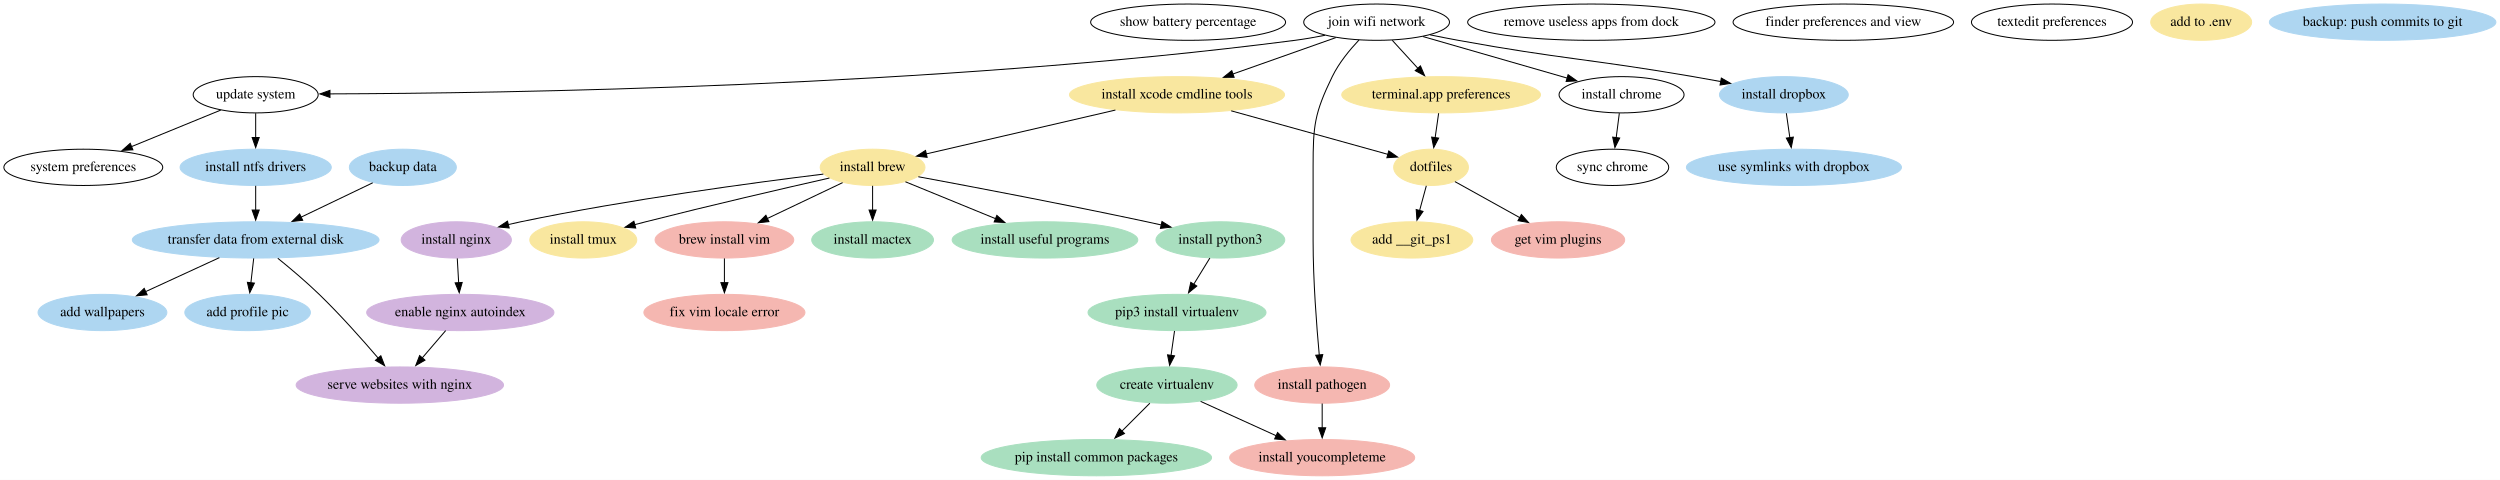
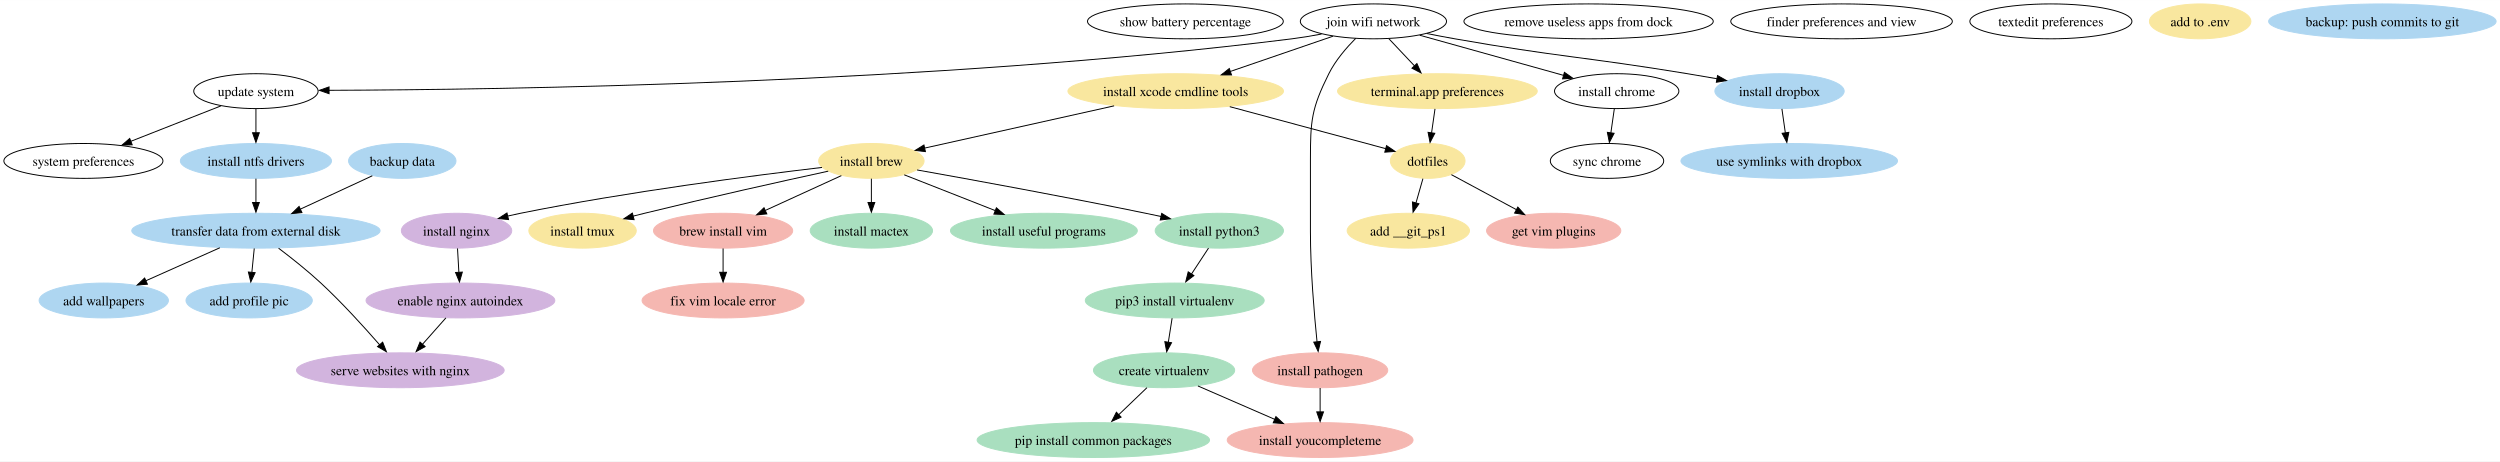
- <svg xmlns="http://www.w3.org/2000/svg" width="2480pt" height="476pt" viewBox="0.00 0.00 2480.08 476.00">
+ <svg xmlns="http://www.w3.org/2000/svg" width="2579pt" height="476pt" viewBox="0.00 0.00 2579.43 476.00">
  <g id="graph0" class="graph" transform="scale(1 1) rotate(0) translate(4 472)">
-     <polygon fill="white" stroke="none" points="-4,4 -4,-472 2476.08,-472 2476.08,4 -4,4" />
+     <polygon fill="white" stroke="none" points="-4,4 -4,-472 2575.43,-472 2575.43,4 -4,4" />
    <g id="node1" class="node">
-       <ellipse fill="none" stroke="black" cx="1174.64" cy="-450" rx="96.68" ry="18" />
-       <text text-anchor="middle" x="1174.64" y="-446.3" font-family="Times,serif" font-size="14.00">show battery percentage</text>
+       <ellipse fill="none" stroke="black" cx="1219.06" cy="-450" rx="101" ry="18" />
+       <text text-anchor="middle" x="1219.06" y="-444.95" font-family="Times,serif" font-size="14.00">show battery percentage</text>
    </g>
    <g id="node2" class="node">
-       <ellipse fill="none" stroke="black" cx="1361.64" cy="-450" rx="72.29" ry="18" />
-       <text text-anchor="middle" x="1361.64" y="-446.3" font-family="Times,serif" font-size="14.00">join wifi network</text>
+       <ellipse fill="none" stroke="black" cx="1413.06" cy="-450" rx="75.41" ry="18" />
+       <text text-anchor="middle" x="1413.06" y="-444.95" font-family="Times,serif" font-size="14.00">join wifi network</text>
    </g>
    <g id="node3" class="node">
-       <ellipse fill="none" stroke="black" cx="249.64" cy="-378" rx="61.99" ry="18" />
-       <text text-anchor="middle" x="249.64" y="-374.3" font-family="Times,serif" font-size="14.00">update system</text>
+       <ellipse fill="none" stroke="black" cx="260.06" cy="-378" rx="64.15" ry="18" />
+       <text text-anchor="middle" x="260.06" y="-372.95" font-family="Times,serif" font-size="14.00">update system</text>
    </g>
    <g id="edge1" class="edge">
-       <path fill="none" stroke="black" d="M1310.43,-437C1300.59,-435.05 1290.33,-433.26 1280.64,-432 923.81,-385.67 492.58,-379.41 323.09,-378.87" />
-       <polygon fill="black" stroke="black" points="323.35,-375.37 313.34,-378.84 323.33,-382.37 323.35,-375.37" />
+       <path fill="none" stroke="black" d="M1359.48,-436.91C1349.42,-434.99 1338.95,-433.24 1329.06,-432 958.35,-385.56 510.53,-379.38 335.4,-378.86" />
+       <polygon fill="black" stroke="black" points="335.52,-375.36 325.52,-378.83 335.51,-382.36 335.52,-375.36" />
    </g>
    <g id="node8" class="node">
-       <ellipse fill="none" stroke="black" cx="1604.64" cy="-378" rx="61.99" ry="18" />
-       <text text-anchor="middle" x="1604.64" y="-374.3" font-family="Times,serif" font-size="14.00">install chrome</text>
+       <ellipse fill="none" stroke="black" cx="1664.06" cy="-378" rx="64.15" ry="18" />
+       <text text-anchor="middle" x="1664.06" y="-372.95" font-family="Times,serif" font-size="14.00">install chrome</text>
    </g>
    <g id="edge3" class="edge">
-       <path fill="none" stroke="black" d="M1407.64,-435.75C1448.39,-424.01 1507.93,-406.86 1550.88,-394.49" />
-       <polygon fill="black" stroke="black" points="1551.6,-397.92 1560.24,-391.79 1549.66,-391.2 1551.6,-397.92" />
+       <path fill="none" stroke="black" d="M1460.86,-435.67C1503.17,-423.87 1564.91,-406.65 1609.22,-394.29" />
+       <polygon fill="black" stroke="black" points="1610.11,-397.4 1618.8,-391.34 1608.23,-390.66 1610.11,-397.4" />
    </g>
    <g id="node10" class="node">
-       <ellipse fill="#f9e79f" stroke="#f9e79f" cx="1425.64" cy="-378" rx="98.58" ry="18" />
-       <text text-anchor="middle" x="1425.64" y="-374.3" font-family="Times,serif" font-size="14.00">terminal.app preferences</text>
+       <ellipse fill="#f9e79f" stroke="#f9e79f" cx="1479.06" cy="-378" rx="103.04" ry="18" />
+       <text text-anchor="middle" x="1479.06" y="-372.95" font-family="Times,serif" font-size="14.00">terminal.app preferences</text>
    </g>
    <g id="edge5" class="edge">
-       <path fill="none" stroke="black" d="M1377.14,-432.05C1384.76,-423.71 1394.11,-413.49 1402.56,-404.25" />
-       <polygon fill="black" stroke="black" points="1405.11,-406.65 1409.27,-396.91 1399.94,-401.92 1405.11,-406.65" />
+       <path fill="none" stroke="black" d="M1429.04,-432.05C1437.06,-423.54 1446.94,-413.07 1455.79,-403.68" />
+       <polygon fill="black" stroke="black" points="1457.92,-406.47 1462.23,-396.79 1452.82,-401.66 1457.92,-406.47" />
    </g>
    <g id="node11" class="node">
-       <ellipse fill="#f9e79f" stroke="#f9e79f" cx="1163.64" cy="-378" rx="106.68" ry="18" />
-       <text text-anchor="middle" x="1163.64" y="-374.3" font-family="Times,serif" font-size="14.00">install xcode cmdline tools</text>
+       <ellipse fill="#f9e79f" stroke="#f9e79f" cx="1209.06" cy="-378" rx="111.23" ry="18" />
+       <text text-anchor="middle" x="1209.06" y="-372.95" font-family="Times,serif" font-size="14.00">install xcode cmdline tools</text>
    </g>
    <g id="edge6" class="edge">
-       <path fill="none" stroke="black" d="M1321.1,-434.67C1291.62,-424.24 1251.37,-410.01 1218.94,-398.55" />
-       <polygon fill="black" stroke="black" points="1220.29,-395.32 1209.7,-395.28 1217.96,-401.92 1220.29,-395.32" />
+       <path fill="none" stroke="black" d="M1371.29,-434.67C1340.65,-424.15 1298.72,-409.77 1265.17,-398.25" />
+       <polygon fill="black" stroke="black" points="1266.64,-394.71 1256.04,-394.78 1264.36,-401.33 1266.64,-394.71" />
    </g>
    <g id="node29" class="node">
-       <ellipse fill="#aed6f1" stroke="#aed6f1" cx="1765.64" cy="-378" rx="63.89" ry="18" />
-       <text text-anchor="middle" x="1765.64" y="-374.3" font-family="Times,serif" font-size="14.00">install dropbox</text>
+       <ellipse fill="#aed6f1" stroke="#aed6f1" cx="1832.06" cy="-378" rx="66.71" ry="18" />
+       <text text-anchor="middle" x="1832.06" y="-372.95" font-family="Times,serif" font-size="14.00">install dropbox</text>
    </g>
    <g id="edge23" class="edge">
-       <path fill="none" stroke="black" d="M1414.72,-437.44C1424.01,-435.53 1433.6,-433.65 1442.64,-432 1545.73,-413.23 1572.37,-413.73 1675.64,-396 1684.56,-394.47 1693.95,-392.78 1703.17,-391.08" />
-       <polygon fill="black" stroke="black" points="1703.62,-394.56 1712.81,-389.28 1702.34,-387.67 1703.62,-394.56" />
+       <path fill="none" stroke="black" d="M1468.11,-437.44C1477.74,-435.54 1487.68,-433.65 1497.06,-432 1603.29,-413.3 1630.63,-413.5 1737.06,-396 1747,-394.37 1757.51,-392.56 1767.77,-390.76" />
+       <polygon fill="black" stroke="black" points="1768.11,-394.07 1777.35,-388.88 1766.89,-387.18 1768.11,-394.07" />
    </g>
    <g id="node35" class="node">
-       <ellipse fill="#f5b7b1" stroke="#f5b7b1" cx="1307.64" cy="-90" rx="66.89" ry="18" />
-       <text text-anchor="middle" x="1307.64" y="-86.3" font-family="Times,serif" font-size="14.00">install pathogen</text>
+       <ellipse fill="#f5b7b1" stroke="#f5b7b1" cx="1358.06" cy="-90" rx="69.78" ry="18" />
+       <text text-anchor="middle" x="1358.06" y="-84.95" font-family="Times,serif" font-size="14.00">install pathogen</text>
    </g>
    <g id="edge30" class="edge">
-       <path fill="none" stroke="black" d="M1344.21,-432.37C1334.98,-422.61 1324.22,-409.56 1317.64,-396 1299.99,-359.61 1298.64,-347.45 1298.64,-307 1298.64,-307 1298.64,-307 1298.64,-233 1298.64,-193.66 1302.13,-148.32 1304.76,-119.66" />
-       <polygon fill="black" stroke="black" points="1308.22,-120.26 1305.68,-109.97 1301.25,-119.6 1308.22,-120.26" />
+       <path fill="none" stroke="black" d="M1394.82,-432.51C1385.16,-422.79 1373.91,-409.74 1367.06,-396 1349.01,-359.8 1348.06,-347.45 1348.06,-307 1348.06,-307 1348.06,-307 1348.06,-233 1348.06,-193.47 1351.96,-147.9 1354.89,-119.27" />
+       <polygon fill="black" stroke="black" points="1358.47,-119.77 1356.04,-109.46 1351.5,-119.04 1358.47,-119.77" />
    </g>
    <g id="node5" class="node">
-       <ellipse fill="none" stroke="black" cx="78.64" cy="-306" rx="78.79" ry="18" />
-       <text text-anchor="middle" x="78.64" y="-302.3" font-family="Times,serif" font-size="14.00">system preferences</text>
+       <ellipse fill="none" stroke="black" cx="82.06" cy="-306" rx="82.06" ry="18" />
+       <text text-anchor="middle" x="82.06" y="-300.95" font-family="Times,serif" font-size="14.00">system preferences</text>
    </g>
    <g id="edge2" class="edge">
-       <path fill="none" stroke="black" d="M215.04,-362.83C189.51,-352.38 154.46,-338.04 126.29,-326.5" />
-       <polygon fill="black" stroke="black" points="127.84,-323.36 117.26,-322.81 125.19,-329.84 127.84,-323.36" />
+       <path fill="none" stroke="black" d="M224.04,-362.83C197.23,-352.29 160.34,-337.79 130.88,-326.2" />
+       <polygon fill="black" stroke="black" points="132.39,-322.64 121.8,-322.24 129.83,-329.15 132.39,-322.64" />
    </g>
    <g id="node25" class="node">
-       <ellipse fill="#aed6f1" stroke="#aed6f1" cx="249.64" cy="-306" rx="74.99" ry="18" />
-       <text text-anchor="middle" x="249.64" y="-302.3" font-family="Times,serif" font-size="14.00">install ntfs drivers</text>
+       <ellipse fill="#aed6f1" stroke="#aed6f1" cx="260.06" cy="-306" rx="77.97" ry="18" />
+       <text text-anchor="middle" x="260.06" y="-300.95" font-family="Times,serif" font-size="14.00">install ntfs drivers</text>
    </g>
    <g id="edge18" class="edge">
-       <path fill="none" stroke="black" d="M249.64,-359.7C249.64,-352.41 249.64,-343.73 249.64,-335.54" />
-       <polygon fill="black" stroke="black" points="253.14,-335.62 249.64,-325.62 246.14,-335.62 253.14,-335.62" />
+       <path fill="none" stroke="black" d="M260.06,-359.7C260.06,-352.24 260.06,-343.32 260.06,-334.97" />
+       <polygon fill="black" stroke="black" points="263.56,-335.1 260.06,-325.1 256.56,-335.1 263.56,-335.1" />
    </g>
    <g id="node4" class="node">
-       <ellipse fill="none" stroke="black" cx="1574.64" cy="-450" rx="122.68" ry="18" />
-       <text text-anchor="middle" x="1574.64" y="-446.3" font-family="Times,serif" font-size="14.00">remove useless apps from dock</text>
+       <ellipse fill="none" stroke="black" cx="1635.06" cy="-450" rx="128.63" ry="18" />
+       <text text-anchor="middle" x="1635.06" y="-444.95" font-family="Times,serif" font-size="14.00">remove useless apps from dock</text>
    </g>
    <g id="node6" class="node">
-       <ellipse fill="none" stroke="black" cx="1824.64" cy="-450" rx="109.38" ry="18" />
-       <text text-anchor="middle" x="1824.64" y="-446.3" font-family="Times,serif" font-size="14.00">finder preferences and view</text>
+       <ellipse fill="none" stroke="black" cx="1896.06" cy="-450" rx="114.3" ry="18" />
+       <text text-anchor="middle" x="1896.06" y="-444.95" font-family="Times,serif" font-size="14.00">finder preferences and view</text>
    </g>
    <g id="node7" class="node">
-       <ellipse fill="none" stroke="black" cx="2031.64" cy="-450" rx="79.89" ry="18" />
-       <text text-anchor="middle" x="2031.64" y="-446.3" font-family="Times,serif" font-size="14.00">textedit preferences</text>
+       <ellipse fill="none" stroke="black" cx="2112.06" cy="-450" rx="83.6" ry="18" />
+       <text text-anchor="middle" x="2112.06" y="-444.95" font-family="Times,serif" font-size="14.00">textedit preferences</text>
    </g>
    <g id="node9" class="node">
-       <ellipse fill="none" stroke="black" cx="1595.64" cy="-306" rx="55.79" ry="18" />
-       <text text-anchor="middle" x="1595.64" y="-302.3" font-family="Times,serif" font-size="14.00">sync chrome</text>
+       <ellipse fill="none" stroke="black" cx="1654.06" cy="-306" rx="58.52" ry="18" />
+       <text text-anchor="middle" x="1654.06" y="-300.95" font-family="Times,serif" font-size="14.00">sync chrome</text>
    </g>
    <g id="edge4" class="edge">
-       <path fill="none" stroke="black" d="M1602.42,-359.7C1601.47,-352.32 1600.34,-343.52 1599.28,-335.25" />
-       <polygon fill="black" stroke="black" points="1602.78,-335.08 1598.04,-325.61 1595.84,-335.97 1602.78,-335.08" />
+       <path fill="none" stroke="black" d="M1661.59,-359.7C1660.52,-352.24 1659.25,-343.32 1658.05,-334.97" />
+       <polygon fill="black" stroke="black" points="1661.38,-334.51 1656.5,-325.1 1654.45,-335.5 1661.38,-334.51" />
    </g>
    <g id="node12" class="node">
-       <ellipse fill="#f9e79f" stroke="#f9e79f" cx="1415.64" cy="-306" rx="37.09" ry="18" />
-       <text text-anchor="middle" x="1415.64" y="-302.3" font-family="Times,serif" font-size="14.00">dotfiles</text>
+       <ellipse fill="#f9e79f" stroke="#f9e79f" cx="1469.06" cy="-306" rx="38.56" ry="18" />
+       <text text-anchor="middle" x="1469.06" y="-300.95" font-family="Times,serif" font-size="14.00">dotfiles</text>
    </g>
    <g id="edge7" class="edge">
-       <path fill="none" stroke="black" d="M1423.17,-359.7C1422.12,-352.32 1420.86,-343.52 1419.68,-335.25" />
-       <polygon fill="black" stroke="black" points="1423.18,-335.01 1418.3,-325.6 1416.25,-336 1423.18,-335.01" />
+       <path fill="none" stroke="black" d="M1476.59,-359.7C1475.52,-352.24 1474.25,-343.32 1473.05,-334.97" />
+       <polygon fill="black" stroke="black" points="1476.38,-334.51 1471.5,-325.1 1469.45,-335.5 1476.38,-334.51" />
    </g>
    <g id="edge8" class="edge">
-       <path fill="none" stroke="black" d="M1217.39,-362.07C1263.84,-349.17 1330.06,-330.77 1372.95,-318.86" />
-       <polygon fill="black" stroke="black" points="1373.7,-322.28 1382.4,-316.23 1371.83,-315.54 1373.7,-322.28" />
+       <path fill="none" stroke="black" d="M1264.84,-361.98C1313.08,-348.99 1381.84,-330.48 1425.96,-318.6" />
+       <polygon fill="black" stroke="black" points="1426.6,-321.79 1435.35,-315.81 1424.78,-315.03 1426.6,-321.79" />
    </g>
    <g id="node15" class="node">
-       <ellipse fill="#f9e79f" stroke="#f9e79f" cx="861.64" cy="-306" rx="51.99" ry="18" />
-       <text text-anchor="middle" x="861.64" y="-302.3" font-family="Times,serif" font-size="14.00">install brew</text>
+       <ellipse fill="#f9e79f" stroke="#f9e79f" cx="895.06" cy="-306" rx="54.42" ry="18" />
+       <text text-anchor="middle" x="895.06" y="-300.95" font-family="Times,serif" font-size="14.00">install brew</text>
    </g>
    <g id="edge10" class="edge">
-       <path fill="none" stroke="black" d="M1102.53,-362.83C1047.45,-350.07 967.29,-331.49 914.81,-319.32" />
-       <polygon fill="black" stroke="black" points="915.74,-315.95 905.2,-317.1 914.15,-322.76 915.74,-315.95" />
+       <path fill="none" stroke="black" d="M1145.52,-362.83C1088.06,-350.03 1004.35,-331.36 949.79,-319.2" />
+       <polygon fill="black" stroke="black" points="950.81,-315.62 940.29,-316.86 949.29,-322.45 950.81,-315.62" />
    </g>
    <g id="node14" class="node">
-       <ellipse fill="#f9e79f" stroke="#f9e79f" cx="1396.64" cy="-234" rx="60.39" ry="18" />
-       <text text-anchor="middle" x="1396.64" y="-230.3" font-family="Times,serif" font-size="14.00">add __git_ps1</text>
+       <ellipse fill="#f9e79f" stroke="#f9e79f" cx="1449.06" cy="-234" rx="63.12" ry="18" />
+       <text text-anchor="middle" x="1449.06" y="-228.95" font-family="Times,serif" font-size="14.00">add __git_ps1</text>
    </g>
    <g id="edge9" class="edge">
-       <path fill="none" stroke="black" d="M1410.95,-287.7C1408.92,-280.24 1406.5,-271.32 1404.23,-262.97" />
-       <polygon fill="black" stroke="black" points="1407.68,-262.3 1401.68,-253.57 1400.92,-264.13 1407.68,-262.3" />
+       <path fill="none" stroke="black" d="M1464.12,-287.7C1461.96,-280.15 1459.38,-271.12 1456.97,-262.68" />
+       <polygon fill="black" stroke="black" points="1460.06,-261.76 1453.95,-253.1 1453.33,-263.68 1460.06,-261.76" />
    </g>
    <g id="node36" class="node">
-       <ellipse fill="#f5b7b1" stroke="#f5b7b1" cx="1541.64" cy="-234" rx="66.09" ry="18" />
-       <text text-anchor="middle" x="1541.64" y="-230.3" font-family="Times,serif" font-size="14.00">get vim plugins</text>
+       <ellipse fill="#f5b7b1" stroke="#f5b7b1" cx="1599.06" cy="-234" rx="69.26" ry="18" />
+       <text text-anchor="middle" x="1599.06" y="-228.95" font-family="Times,serif" font-size="14.00">get vim plugins</text>
    </g>
    <g id="edge31" class="edge">
-       <path fill="none" stroke="black" d="M1439.34,-291.83C1457.48,-281.76 1482.84,-267.67 1503.78,-256.04" />
-       <polygon fill="black" stroke="black" points="1505.29,-259.2 1512.33,-251.29 1501.89,-253.08 1505.29,-259.2" />
+       <path fill="none" stroke="black" d="M1493.51,-291.83C1512.39,-281.67 1538.87,-267.41 1560.58,-255.72" />
+       <polygon fill="black" stroke="black" points="1562.03,-258.37 1569.18,-250.55 1558.71,-252.21 1562.03,-258.37" />
    </g>
    <g id="node13" class="node">
-       <ellipse fill="#f9e79f" stroke="#f9e79f" cx="2179.64" cy="-450" rx="50.09" ry="18" />
-       <text text-anchor="middle" x="2179.64" y="-446.3" font-family="Times,serif" font-size="14.00">add to .env</text>
+       <ellipse fill="#f9e79f" stroke="#f9e79f" cx="2266.06" cy="-450" rx="52.38" ry="18" />
+       <text text-anchor="middle" x="2266.06" y="-444.95" font-family="Times,serif" font-size="14.00">add to .env</text>
    </g>
    <g id="node16" class="node">
-       <ellipse fill="#f9e79f" stroke="#f9e79f" cx="574.64" cy="-234" rx="53.09" ry="18" />
-       <text text-anchor="middle" x="574.64" y="-230.3" font-family="Times,serif" font-size="14.00">install tmux</text>
+       <ellipse fill="#f9e79f" stroke="#f9e79f" cx="597.06" cy="-234" rx="55.45" ry="18" />
+       <text text-anchor="middle" x="597.06" y="-228.95" font-family="Times,serif" font-size="14.00">install tmux</text>
    </g>
    <g id="edge11" class="edge">
-       <path fill="none" stroke="black" d="M818.81,-295.4C773.46,-285.12 699.84,-268.1 636.64,-252 633.07,-251.09 629.39,-250.13 625.69,-249.16" />
-       <polygon fill="black" stroke="black" points="626.64,-245.78 616.07,-246.58 624.83,-252.55 626.64,-245.78" />
+       <path fill="none" stroke="black" d="M850.52,-295.42C803.36,-285.16 726.79,-268.17 661.06,-252 657.2,-251.05 653.23,-250.05 649.23,-249.03" />
+       <polygon fill="black" stroke="black" points="650.22,-245.41 639.66,-246.29 648.46,-252.19 650.22,-245.41" />
    </g>
    <g id="node17" class="node">
-       <ellipse fill="#a9dfbf" stroke="#a9dfbf" cx="861.64" cy="-234" rx="60.39" ry="18" />
-       <text text-anchor="middle" x="861.64" y="-230.3" font-family="Times,serif" font-size="14.00">install mactex</text>
+       <ellipse fill="#a9dfbf" stroke="#a9dfbf" cx="895.06" cy="-234" rx="63.12" ry="18" />
+       <text text-anchor="middle" x="895.06" y="-228.95" font-family="Times,serif" font-size="14.00">install mactex</text>
    </g>
    <g id="edge12" class="edge">
-       <path fill="none" stroke="black" d="M861.64,-287.7C861.64,-280.41 861.64,-271.73 861.64,-263.54" />
-       <polygon fill="black" stroke="black" points="865.14,-263.62 861.64,-253.62 858.14,-263.62 865.14,-263.62" />
+       <path fill="none" stroke="black" d="M895.06,-287.7C895.06,-280.24 895.06,-271.32 895.06,-262.97" />
+       <polygon fill="black" stroke="black" points="898.56,-263.1 895.06,-253.1 891.56,-263.1 898.56,-263.1" />
    </g>
    <g id="node18" class="node">
-       <ellipse fill="#a9dfbf" stroke="#a9dfbf" cx="1032.64" cy="-234" rx="92.08" ry="18" />
-       <text text-anchor="middle" x="1032.64" y="-230.3" font-family="Times,serif" font-size="14.00">install useful programs</text>
+       <ellipse fill="#a9dfbf" stroke="#a9dfbf" cx="1073.06" cy="-234" rx="96.39" ry="18" />
+       <text text-anchor="middle" x="1073.06" y="-228.95" font-family="Times,serif" font-size="14.00">install useful programs</text>
    </g>
    <g id="edge13" class="edge">
-       <path fill="none" stroke="black" d="M894.21,-291.67C919.47,-281.33 954.9,-266.83 983.59,-255.08" />
-       <polygon fill="black" stroke="black" points="984.89,-258.33 992.82,-251.3 982.24,-251.85 984.89,-258.33" />
+       <path fill="none" stroke="black" d="M928.96,-291.67C955.6,-281.19 993.11,-266.44 1023.18,-254.62" />
+       <polygon fill="black" stroke="black" points="1024.04,-257.65 1032.06,-250.73 1021.48,-251.13 1024.04,-257.65" />
    </g>
    <g id="node19" class="node">
-       <ellipse fill="#a9dfbf" stroke="#a9dfbf" cx="1206.64" cy="-234" rx="63.89" ry="18" />
-       <text text-anchor="middle" x="1206.64" y="-230.3" font-family="Times,serif" font-size="14.00">install python3</text>
+       <ellipse fill="#a9dfbf" stroke="#a9dfbf" cx="1254.06" cy="-234" rx="66.19" ry="18" />
+       <text text-anchor="middle" x="1254.06" y="-228.95" font-family="Times,serif" font-size="14.00">install python3</text>
    </g>
    <g id="edge14" class="edge">
-       <path fill="none" stroke="black" d="M906.99,-296.69C961.06,-286.65 1054.13,-269 1133.64,-252 1138.42,-250.98 1143.38,-249.89 1148.34,-248.78" />
-       <polygon fill="black" stroke="black" points="1148.73,-252.28 1157.71,-246.65 1147.18,-245.45 1148.73,-252.28" />
+       <path fill="none" stroke="black" d="M942.23,-296.69C998.48,-286.65 1095.31,-269 1178.06,-252 1183.31,-250.92 1188.75,-249.77 1194.2,-248.6" />
+       <polygon fill="black" stroke="black" points="1194.62,-251.87 1203.65,-246.32 1193.13,-245.03 1194.62,-251.87" />
    </g>
    <g id="node31" class="node">
-       <ellipse fill="#d2b4de" stroke="#d2b4de" cx="448.64" cy="-234" rx="54.69" ry="18" />
-       <text text-anchor="middle" x="448.64" y="-230.3" font-family="Times,serif" font-size="14.00">install nginx</text>
+       <ellipse fill="#d2b4de" stroke="#d2b4de" cx="467.06" cy="-234" rx="56.98" ry="18" />
+       <text text-anchor="middle" x="467.06" y="-228.95" font-family="Times,serif" font-size="14.00">install nginx</text>
    </g>
    <g id="edge25" class="edge">
-       <path fill="none" stroke="black" d="M812.79,-299.29C745.02,-290.98 618.84,-274.1 512.64,-252 508.58,-251.15 504.38,-250.21 500.18,-249.21" />
-       <polygon fill="black" stroke="black" points="501.13,-245.84 490.58,-246.83 499.44,-252.63 501.13,-245.84" />
+       <path fill="none" stroke="black" d="M844.11,-299.28C773.76,-290.99 643.12,-274.16 533.06,-252 528.69,-251.12 524.17,-250.13 519.65,-249.08" />
+       <polygon fill="black" stroke="black" points="520.7,-245.49 510.16,-246.56 519.06,-252.3 520.7,-245.49" />
    </g>
    <g id="node34" class="node">
-       <ellipse fill="#f5b7b1" stroke="#f5b7b1" cx="714.64" cy="-234" rx="68.79" ry="18" />
-       <text text-anchor="middle" x="714.64" y="-230.3" font-family="Times,serif" font-size="14.00">brew install vim</text>
+       <ellipse fill="#f5b7b1" stroke="#f5b7b1" cx="742.06" cy="-234" rx="71.82" ry="18" />
+       <text text-anchor="middle" x="742.06" y="-228.95" font-family="Times,serif" font-size="14.00">brew install vim</text>
    </g>
    <g id="edge29" class="edge">
-       <path fill="none" stroke="black" d="M831.9,-290.83C810.41,-280.6 781.08,-266.64 757.13,-255.23" />
-       <polygon fill="black" stroke="black" points="758.8,-252.15 748.26,-251.01 755.79,-258.47 758.8,-252.15" />
+       <path fill="none" stroke="black" d="M864.1,-290.83C841.54,-280.51 810.66,-266.39 785.61,-254.93" />
+       <polygon fill="black" stroke="black" points="787.18,-251.34 776.63,-250.36 784.27,-257.7 787.18,-251.34" />
    </g>
    <g id="node20" class="node">
-       <ellipse fill="#a9dfbf" stroke="#a9dfbf" cx="1163.64" cy="-162" rx="88.28" ry="18" />
-       <text text-anchor="middle" x="1163.64" y="-158.3" font-family="Times,serif" font-size="14.00">pip3 install virtualenv</text>
+       <ellipse fill="#a9dfbf" stroke="#a9dfbf" cx="1208.06" cy="-162" rx="92.3" ry="18" />
+       <text text-anchor="middle" x="1208.06" y="-156.95" font-family="Times,serif" font-size="14.00">pip3 install virtualenv</text>
    </g>
    <g id="edge15" class="edge">
-       <path fill="none" stroke="black" d="M1196.23,-216.05C1191.45,-208.26 1185.65,-198.82 1180.28,-190.08" />
-       <polygon fill="black" stroke="black" points="1183.26,-188.25 1175.05,-181.56 1177.3,-191.92 1183.26,-188.25" />
+       <path fill="none" stroke="black" d="M1242.92,-216.05C1237.64,-208.01 1231.19,-198.2 1225.29,-189.23" />
+       <polygon fill="black" stroke="black" points="1227.83,-187.71 1219.41,-181.28 1221.98,-191.55 1227.83,-187.71" />
    </g>
    <g id="node21" class="node">
-       <ellipse fill="#a9dfbf" stroke="#a9dfbf" cx="1153.64" cy="-90" rx="69.59" ry="18" />
-       <text text-anchor="middle" x="1153.64" y="-86.3" font-family="Times,serif" font-size="14.00">create virtualenv</text>
+       <ellipse fill="#a9dfbf" stroke="#a9dfbf" cx="1197.06" cy="-90" rx="72.85" ry="18" />
+       <text text-anchor="middle" x="1197.06" y="-84.95" font-family="Times,serif" font-size="14.00">create virtualenv</text>
    </g>
    <g id="edge16" class="edge">
-       <path fill="none" stroke="black" d="M1161.17,-143.7C1160.12,-136.32 1158.86,-127.52 1157.68,-119.25" />
-       <polygon fill="black" stroke="black" points="1161.18,-119.01 1156.3,-109.6 1154.25,-120 1161.18,-119.01" />
+       <path fill="none" stroke="black" d="M1205.34,-143.7C1204.17,-136.24 1202.77,-127.32 1201.45,-118.97" />
+       <polygon fill="black" stroke="black" points="1204.76,-118.44 1199.75,-109.1 1197.84,-119.53 1204.76,-118.44" />
    </g>
    <g id="node22" class="node">
-       <ellipse fill="#a9dfbf" stroke="#a9dfbf" cx="1083.64" cy="-18" rx="114.28" ry="18" />
-       <text text-anchor="middle" x="1083.64" y="-14.3" font-family="Times,serif" font-size="14.00">pip install common packages</text>
+       <ellipse fill="#a9dfbf" stroke="#a9dfbf" cx="1124.06" cy="-18" rx="119.93" ry="18" />
+       <text text-anchor="middle" x="1124.06" y="-12.95" font-family="Times,serif" font-size="14.00">pip install common packages</text>
    </g>
    <g id="edge17" class="edge">
-       <path fill="none" stroke="black" d="M1136.7,-72.05C1128.4,-63.75 1118.23,-53.58 1109.02,-44.38" />
-       <polygon fill="black" stroke="black" points="1111.53,-41.94 1101.99,-37.35 1106.58,-46.89 1111.53,-41.94" />
+       <path fill="none" stroke="black" d="M1179.39,-72.05C1170.55,-63.58 1159.69,-53.17 1149.94,-43.82" />
+       <polygon fill="black" stroke="black" points="1152.72,-41.67 1143.08,-37.28 1147.87,-46.72 1152.72,-41.67" />
    </g>
    <g id="node37" class="node">
-       <ellipse fill="#f5b7b1" stroke="#f5b7b1" cx="1307.64" cy="-18" rx="91.78" ry="18" />
-       <text text-anchor="middle" x="1307.64" y="-14.3" font-family="Times,serif" font-size="14.00">install youcompleteme</text>
+       <ellipse fill="#f5b7b1" stroke="#f5b7b1" cx="1358.06" cy="-18" rx="95.88" ry="18" />
+       <text text-anchor="middle" x="1358.06" y="-12.95" font-family="Times,serif" font-size="14.00">install youcompleteme</text>
    </g>
    <g id="edge33" class="edge">
-       <path fill="none" stroke="black" d="M1187.06,-73.81C1209.02,-63.83 1238.04,-50.64 1262.1,-39.7" />
-       <polygon fill="black" stroke="black" points="1263.39,-42.96 1271.04,-35.64 1260.49,-36.59 1263.39,-42.96" />
+       <path fill="none" stroke="black" d="M1231.99,-73.81C1255.26,-63.69 1286.11,-50.28 1311.46,-39.26" />
+       <polygon fill="black" stroke="black" points="1312.46,-42.21 1320.24,-35.01 1309.67,-35.79 1312.46,-42.21" />
    </g>
    <g id="node23" class="node">
-       <ellipse fill="#aed6f1" stroke="#aed6f1" cx="395.64" cy="-306" rx="53.09" ry="18" />
-       <text text-anchor="middle" x="395.64" y="-302.3" font-family="Times,serif" font-size="14.00">backup data</text>
+       <ellipse fill="#aed6f1" stroke="#aed6f1" cx="411.06" cy="-306" rx="55.45" ry="18" />
+       <text text-anchor="middle" x="411.06" y="-300.95" font-family="Times,serif" font-size="14.00">backup data</text>
    </g>
    <g id="node26" class="node">
-       <ellipse fill="#aed6f1" stroke="#aed6f1" cx="249.64" cy="-234" rx="122.38" ry="18" />
-       <text text-anchor="middle" x="249.64" y="-230.3" font-family="Times,serif" font-size="14.00">transfer data from external disk</text>
+       <ellipse fill="#aed6f1" stroke="#aed6f1" cx="260.06" cy="-234" rx="128.12" ry="18" />
+       <text text-anchor="middle" x="260.06" y="-228.95" font-family="Times,serif" font-size="14.00">transfer data from external disk</text>
    </g>
    <g id="edge19" class="edge">
-       <path fill="none" stroke="black" d="M365.75,-290.67C345.27,-280.85 317.75,-267.65 294.64,-256.57" />
-       <polygon fill="black" stroke="black" points="296.27,-253.47 285.74,-252.31 293.24,-259.79 296.27,-253.47" />
+       <path fill="none" stroke="black" d="M380.14,-290.67C358.77,-280.76 329.99,-267.42 305.95,-256.28" />
+       <polygon fill="black" stroke="black" points="307.53,-252.68 296.98,-251.65 304.58,-259.03 307.53,-252.68" />
    </g>
    <g id="node24" class="node">
-       <ellipse fill="#aed6f1" stroke="#aed6f1" cx="2359.64" cy="-450" rx="112.38" ry="18" />
-       <text text-anchor="middle" x="2359.64" y="-446.3" font-family="Times,serif" font-size="14.00">backup: push commits to git</text>
+       <ellipse fill="#aed6f1" stroke="#aed6f1" cx="2454.06" cy="-450" rx="117.37" ry="18" />
+       <text text-anchor="middle" x="2454.06" y="-444.95" font-family="Times,serif" font-size="14.00">backup: push commits to git</text>
    </g>
    <g id="edge20" class="edge">
-       <path fill="none" stroke="black" d="M249.64,-287.7C249.64,-280.41 249.64,-271.73 249.64,-263.54" />
-       <polygon fill="black" stroke="black" points="253.14,-263.62 249.64,-253.62 246.14,-263.62 253.14,-263.62" />
+       <path fill="none" stroke="black" d="M260.06,-287.7C260.06,-280.24 260.06,-271.32 260.06,-262.97" />
+       <polygon fill="black" stroke="black" points="263.56,-263.1 260.06,-253.1 256.56,-263.1 263.56,-263.1" />
    </g>
    <g id="node27" class="node">
-       <ellipse fill="#aed6f1" stroke="#aed6f1" cx="241.64" cy="-162" rx="62.29" ry="18" />
-       <text text-anchor="middle" x="241.64" y="-158.3" font-family="Times,serif" font-size="14.00">add profile pic</text>
+       <ellipse fill="#aed6f1" stroke="#aed6f1" cx="253.06" cy="-162" rx="65.17" ry="18" />
+       <text text-anchor="middle" x="253.06" y="-156.95" font-family="Times,serif" font-size="14.00">add profile pic</text>
    </g>
    <g id="edge21" class="edge">
-       <path fill="none" stroke="black" d="M247.67,-215.7C246.83,-208.41 245.84,-199.73 244.9,-191.54" />
-       <polygon fill="black" stroke="black" points="248.38,-191.15 243.77,-181.61 241.43,-191.94 248.38,-191.15" />
+       <path fill="none" stroke="black" d="M258.33,-215.7C257.58,-208.24 256.69,-199.32 255.86,-190.97" />
+       <polygon fill="black" stroke="black" points="259.25,-190.71 254.77,-181.1 252.28,-191.4 259.25,-190.71" />
    </g>
    <g id="node28" class="node">
-       <ellipse fill="#aed6f1" stroke="#aed6f1" cx="97.64" cy="-162" rx="63.89" ry="18" />
-       <text text-anchor="middle" x="97.64" y="-158.3" font-family="Times,serif" font-size="14.00">add wallpapers</text>
+       <ellipse fill="#aed6f1" stroke="#aed6f1" cx="103.06" cy="-162" rx="66.71" ry="18" />
+       <text text-anchor="middle" x="103.06" y="-156.95" font-family="Times,serif" font-size="14.00">add wallpapers</text>
    </g>
    <g id="edge22" class="edge">
-       <path fill="none" stroke="black" d="M213.62,-216.41C191.62,-206.28 163.37,-193.27 140.26,-182.63" />
-       <polygon fill="black" stroke="black" points="141.96,-179.56 131.42,-178.55 139.04,-185.92 141.96,-179.56" />
+       <path fill="none" stroke="black" d="M222.85,-216.41C199.92,-206.19 170.42,-193.03 146.43,-182.34" />
+       <polygon fill="black" stroke="black" points="148.08,-178.8 137.53,-177.92 145.23,-185.19 148.08,-178.8" />
    </g>
    <g id="node33" class="node">
-       <ellipse fill="#d2b4de" stroke="#d2b4de" cx="392.64" cy="-90" rx="102.88" ry="18" />
-       <text text-anchor="middle" x="392.64" y="-86.3" font-family="Times,serif" font-size="14.00">serve websites with nginx</text>
+       <ellipse fill="#d2b4de" stroke="#d2b4de" cx="409.06" cy="-90" rx="107.14" ry="18" />
+       <text text-anchor="middle" x="409.06" y="-84.95" font-family="Times,serif" font-size="14.00">serve websites with nginx</text>
    </g>
    <g id="edge28" class="edge">
-       <path fill="none" stroke="black" d="M271.58,-215.81C283.99,-205.77 299.6,-192.62 312.64,-180 333.59,-159.73 355.6,-134.95 371.23,-116.69" />
-       <polygon fill="black" stroke="black" points="373.78,-119.08 377.58,-109.2 368.44,-114.56 373.78,-119.08" />
+       <path fill="none" stroke="black" d="M283.43,-215.95C296.65,-205.95 313.25,-192.81 327.06,-180 348.97,-159.68 371.84,-134.47 387.85,-116.07" />
+       <polygon fill="black" stroke="black" points="390.81,-119 394.69,-109.14 385.51,-114.43 390.81,-119" />
    </g>
    <g id="node30" class="node">
-       <ellipse fill="#aed6f1" stroke="#aed6f1" cx="1775.64" cy="-306" rx="106.68" ry="18" />
-       <text text-anchor="middle" x="1775.64" y="-302.3" font-family="Times,serif" font-size="14.00">use symlinks with dropbox</text>
+       <ellipse fill="#aed6f1" stroke="#aed6f1" cx="1842.06" cy="-306" rx="111.74" ry="18" />
+       <text text-anchor="middle" x="1842.06" y="-300.95" font-family="Times,serif" font-size="14.00">use symlinks with dropbox</text>
    </g>
    <g id="edge24" class="edge">
-       <path fill="none" stroke="black" d="M1768.11,-359.7C1769.17,-352.32 1770.43,-343.52 1771.61,-335.25" />
-       <polygon fill="black" stroke="black" points="1775.04,-336 1772.99,-325.6 1768.11,-335.01 1775.04,-336" />
+       <path fill="none" stroke="black" d="M1834.53,-359.7C1835.6,-352.24 1836.87,-343.32 1838.06,-334.97" />
+       <polygon fill="black" stroke="black" points="1841.67,-335.5 1839.62,-325.1 1834.74,-334.51 1841.67,-335.5" />
    </g>
    <g id="node32" class="node">
-       <ellipse fill="#d2b4de" stroke="#d2b4de" cx="452.64" cy="-162" rx="92.88" ry="18" />
-       <text text-anchor="middle" x="452.64" y="-158.3" font-family="Times,serif" font-size="14.00">enable nginx autoindex</text>
+       <ellipse fill="#d2b4de" stroke="#d2b4de" cx="471.06" cy="-162" rx="97.41" ry="18" />
+       <text text-anchor="middle" x="471.06" y="-156.95" font-family="Times,serif" font-size="14.00">enable nginx autoindex</text>
    </g>
    <g id="edge26" class="edge">
-       <path fill="none" stroke="black" d="M449.63,-215.7C450.05,-208.41 450.54,-199.73 451.01,-191.54" />
-       <polygon fill="black" stroke="black" points="454.5,-191.8 451.58,-181.62 447.51,-191.4 454.5,-191.8" />
+       <path fill="none" stroke="black" d="M468.05,-215.7C468.47,-208.24 468.98,-199.32 469.46,-190.97" />
+       <polygon fill="black" stroke="black" points="473.01,-191.29 470.08,-181.1 466.02,-190.89 473.01,-191.29" />
    </g>
    <g id="edge27" class="edge">
-       <path fill="none" stroke="black" d="M438.12,-144.05C431.15,-135.92 422.64,-126 414.88,-116.94" />
-       <polygon fill="black" stroke="black" points="417.6,-114.74 408.44,-109.42 412.29,-119.29 417.6,-114.74" />
+       <path fill="none" stroke="black" d="M456.05,-144.05C448.7,-135.75 439.69,-125.58 431.54,-116.38" />
+       <polygon fill="black" stroke="black" points="434.61,-114.44 425.36,-109.28 429.37,-119.08 434.61,-114.44" />
    </g>
    <g id="node38" class="node">
-       <ellipse fill="#f5b7b1" stroke="#f5b7b1" cx="714.64" cy="-162" rx="79.89" ry="18" />
-       <text text-anchor="middle" x="714.64" y="-158.3" font-family="Times,serif" font-size="14.00">fix vim locale error</text>
+       <ellipse fill="#f5b7b1" stroke="#f5b7b1" cx="742.06" cy="-162" rx="83.6" ry="18" />
+       <text text-anchor="middle" x="742.06" y="-156.95" font-family="Times,serif" font-size="14.00">fix vim locale error</text>
    </g>
    <g id="edge34" class="edge">
-       <path fill="none" stroke="black" d="M714.64,-215.7C714.64,-208.41 714.64,-199.73 714.64,-191.54" />
-       <polygon fill="black" stroke="black" points="718.14,-191.62 714.64,-181.62 711.14,-191.62 718.14,-191.62" />
+       <path fill="none" stroke="black" d="M742.06,-215.7C742.06,-208.24 742.06,-199.32 742.06,-190.97" />
+       <polygon fill="black" stroke="black" points="745.56,-191.1 742.06,-181.1 738.56,-191.1 745.56,-191.1" />
    </g>
    <g id="edge32" class="edge">
-       <path fill="none" stroke="black" d="M1307.64,-71.7C1307.64,-64.41 1307.64,-55.73 1307.64,-47.54" />
-       <polygon fill="black" stroke="black" points="1311.14,-47.62 1307.64,-37.62 1304.14,-47.62 1311.14,-47.62" />
+       <path fill="none" stroke="black" d="M1358.06,-71.7C1358.06,-64.24 1358.06,-55.32 1358.06,-46.97" />
+       <polygon fill="black" stroke="black" points="1361.56,-47.1 1358.06,-37.1 1354.56,-47.1 1361.56,-47.1" />
    </g>
  </g>
</svg>
